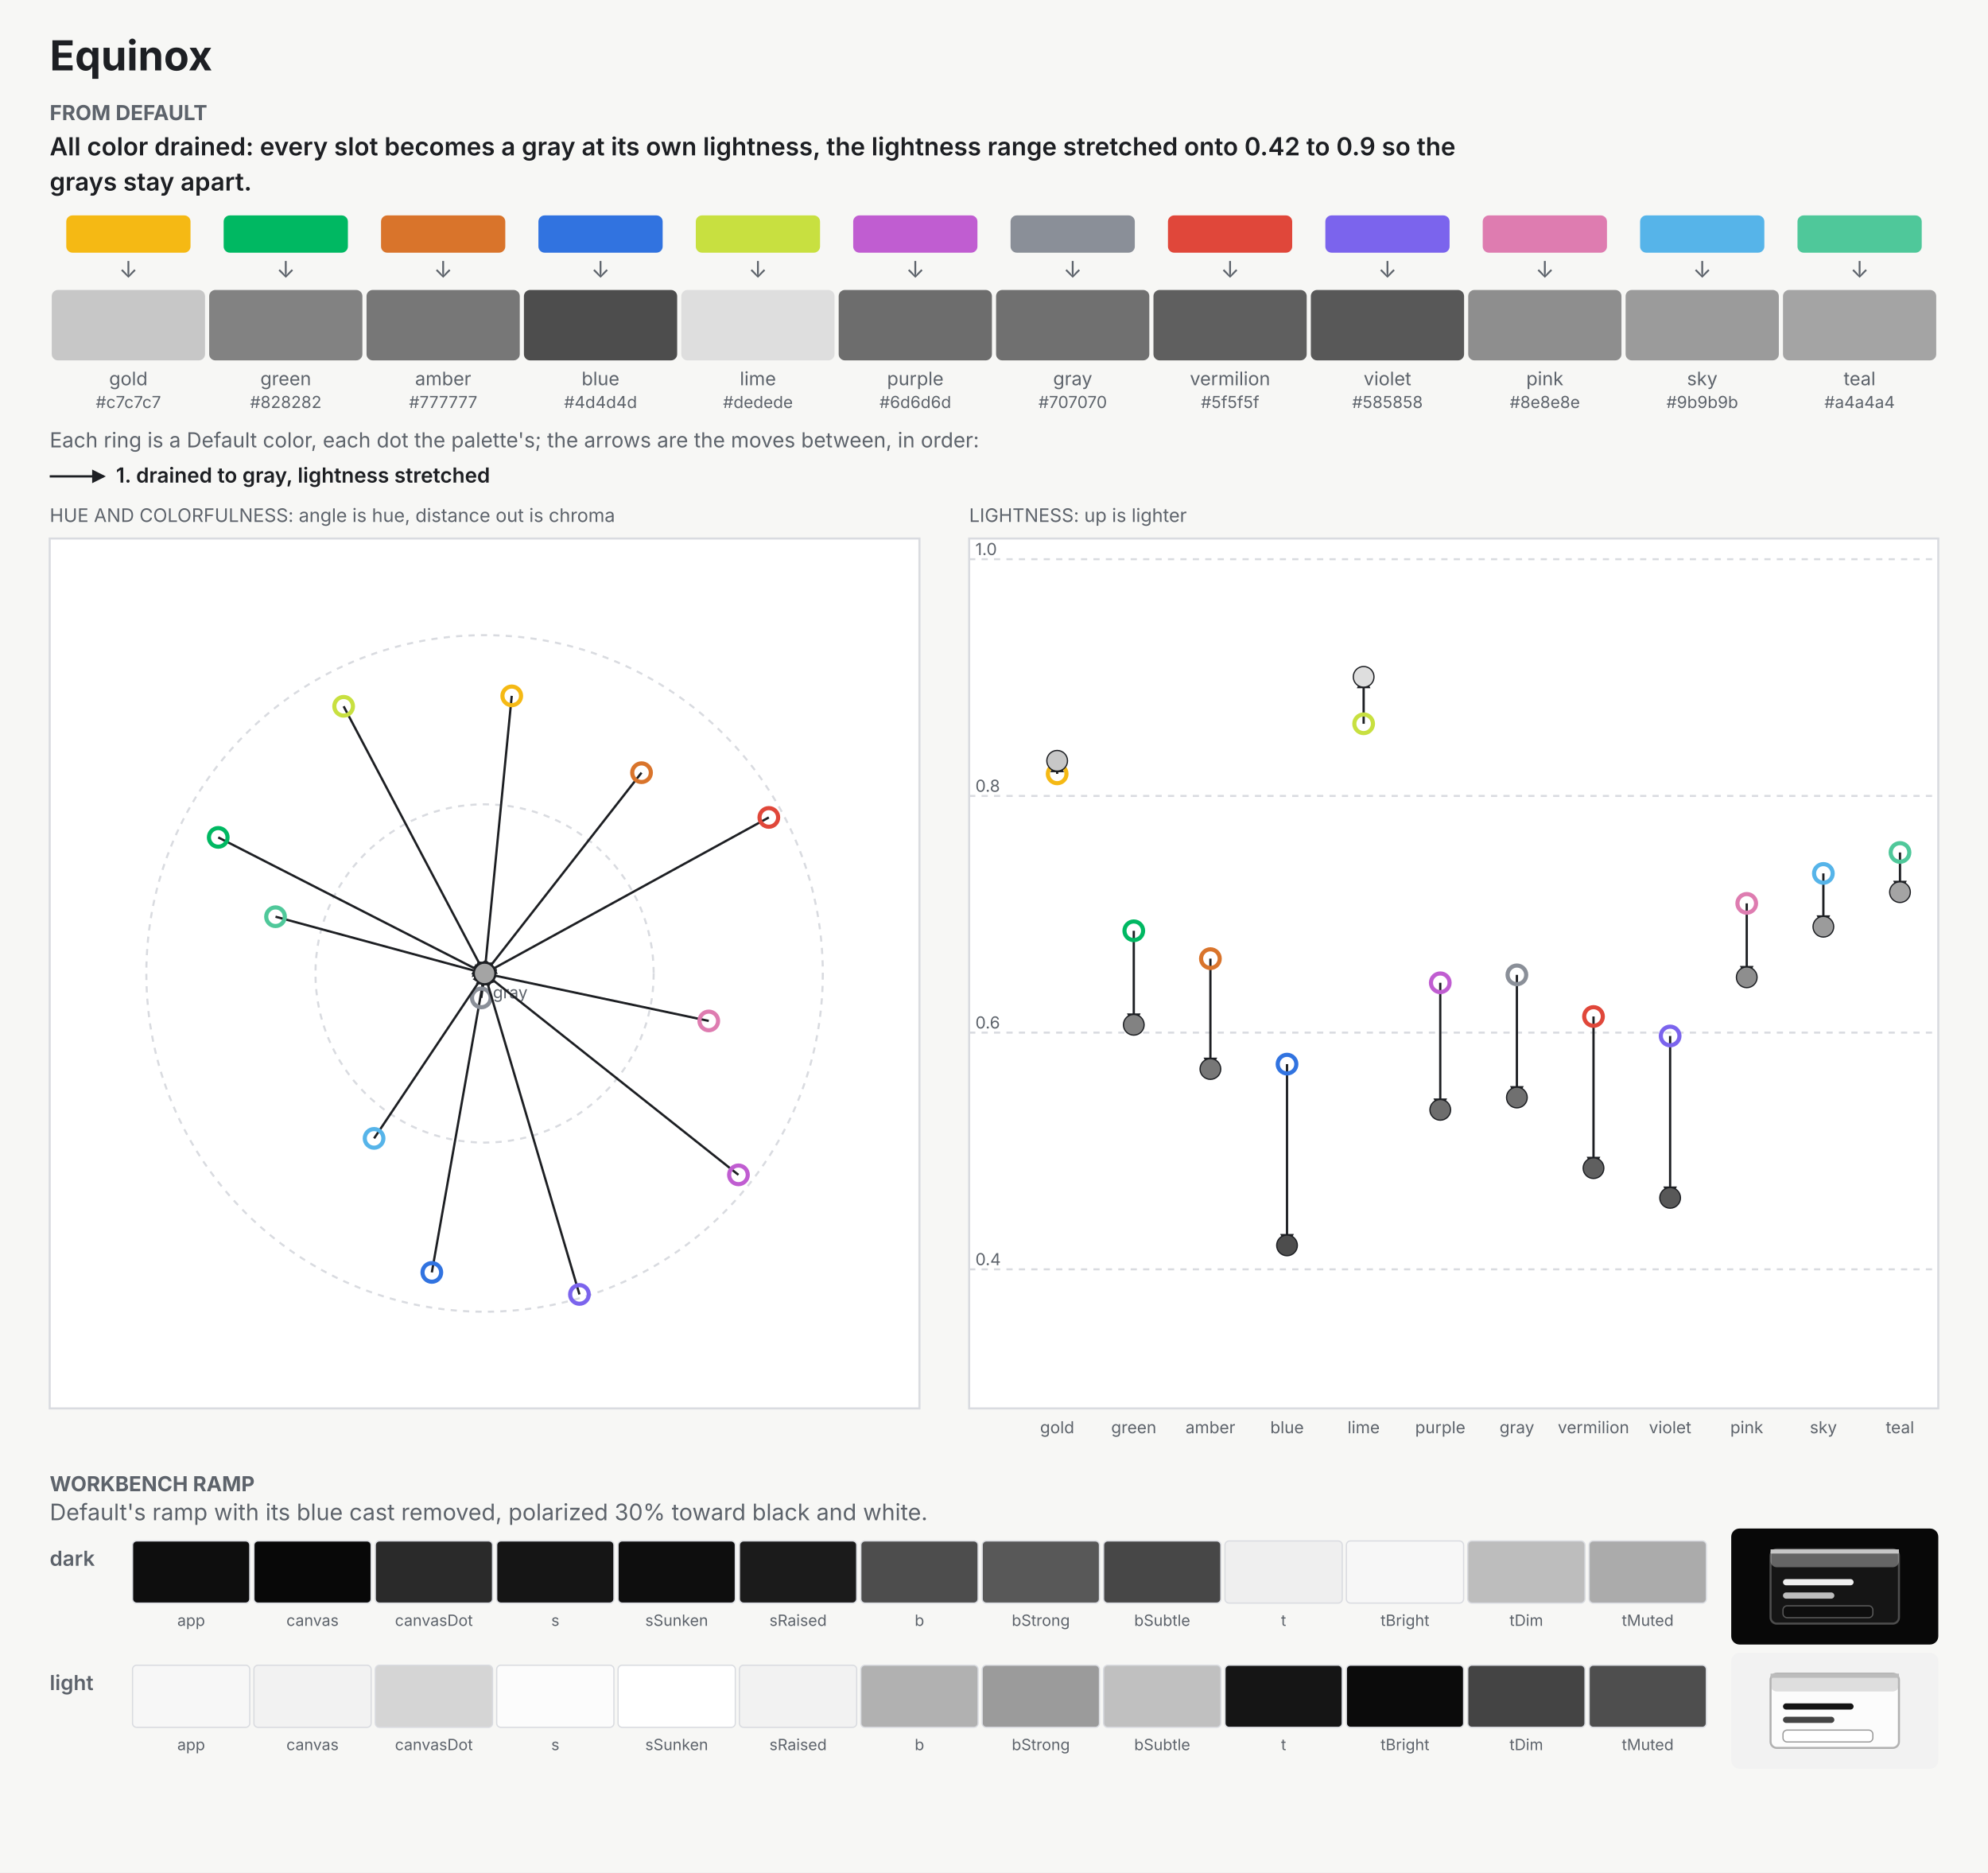
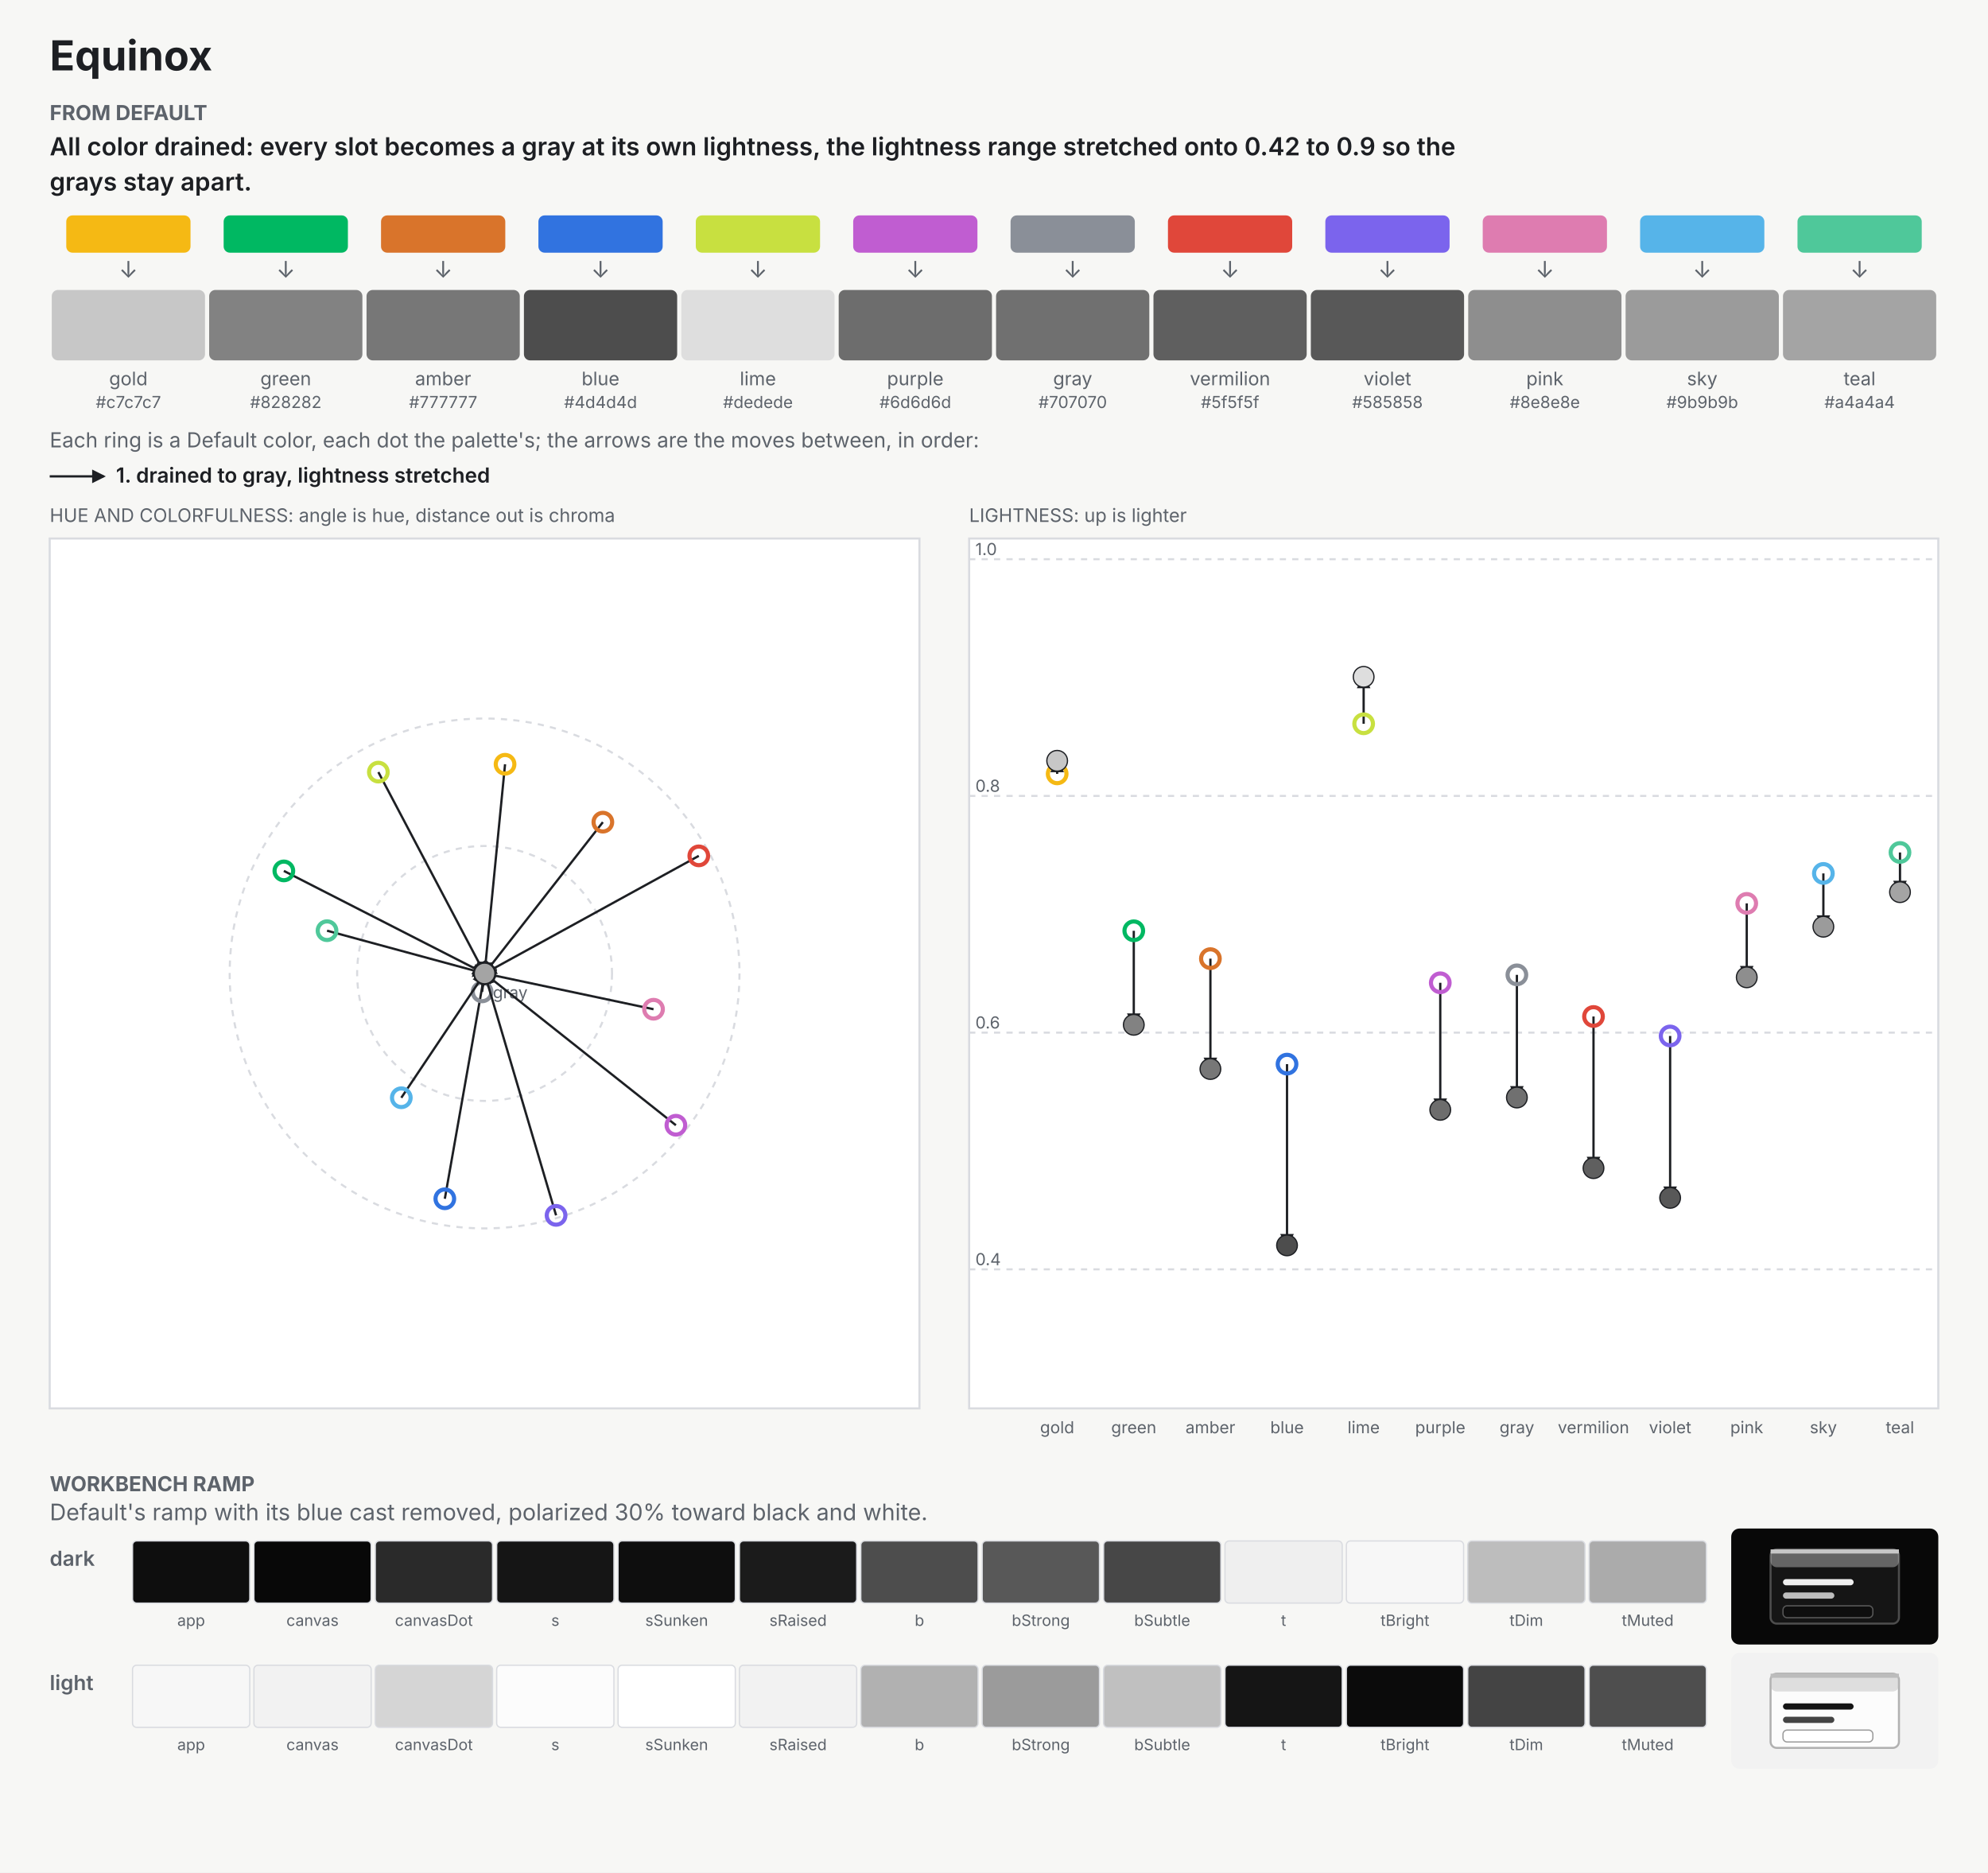
<svg xmlns="http://www.w3.org/2000/svg" width="960" height="904" viewBox="0 0 960 904" font-family="system-ui, -apple-system, Segoe UI, sans-serif">
  <defs>
    <marker id="head" viewBox="0 0 6 6" refX="5" refY="3" markerWidth="6" markerHeight="6" orient="auto">
      <path d="M0,0 L6,3 L0,6 z" fill="#1d1f23" />
    </marker>
    <marker id="headDim" viewBox="0 0 6 6" refX="5" refY="3" markerWidth="6" markerHeight="6" orient="auto">
      <path d="M0,0 L6,3 L0,6 z" fill="#5d636b" />
    </marker>
    <linearGradient id="hues">
      <stop offset="0" stop-color="oklch(0.75 0.12 0)" />
      <stop offset="0.042" stop-color="oklch(0.75 0.12 15)" />
      <stop offset="0.083" stop-color="oklch(0.75 0.12 30)" />
      <stop offset="0.125" stop-color="oklch(0.75 0.12 45)" />
      <stop offset="0.167" stop-color="oklch(0.75 0.12 60)" />
      <stop offset="0.208" stop-color="oklch(0.75 0.12 75)" />
      <stop offset="0.25" stop-color="oklch(0.75 0.12 90)" />
      <stop offset="0.292" stop-color="oklch(0.75 0.12 105)" />
      <stop offset="0.333" stop-color="oklch(0.75 0.12 120)" />
      <stop offset="0.375" stop-color="oklch(0.75 0.12 135)" />
      <stop offset="0.417" stop-color="oklch(0.75 0.12 150)" />
      <stop offset="0.458" stop-color="oklch(0.75 0.12 165)" />
      <stop offset="0.5" stop-color="oklch(0.75 0.12 180)" />
      <stop offset="0.542" stop-color="oklch(0.75 0.12 195)" />
      <stop offset="0.583" stop-color="oklch(0.75 0.12 210)" />
      <stop offset="0.625" stop-color="oklch(0.75 0.12 225)" />
      <stop offset="0.667" stop-color="oklch(0.75 0.12 240)" />
      <stop offset="0.708" stop-color="oklch(0.75 0.12 255)" />
      <stop offset="0.75" stop-color="oklch(0.75 0.12 270)" />
      <stop offset="0.792" stop-color="oklch(0.75 0.12 285)" />
      <stop offset="0.833" stop-color="oklch(0.75 0.12 300)" />
      <stop offset="0.875" stop-color="oklch(0.75 0.12 315)" />
      <stop offset="0.917" stop-color="oklch(0.75 0.12 330)" />
      <stop offset="0.958" stop-color="oklch(0.75 0.12 345)" />
      <stop offset="1" stop-color="oklch(0.75 0.12 360)" />
    </linearGradient>
    <linearGradient id="plasma">
      <stop offset="0" stop-color="rgb(13,8,135)" />
      <stop offset="0.031" stop-color="rgb(29.031,6.594,141.75)" />
      <stop offset="0.062" stop-color="rgb(45.062,5.188,148.5)" />
      <stop offset="0.094" stop-color="rgb(61.094,3.781,155.25)" />
      <stop offset="0.125" stop-color="rgb(75.5,2.75,160.125)" />
      <stop offset="0.156" stop-color="rgb(87.875,2.188,162.656)" />
      <stop offset="0.188" stop-color="rgb(100.25,1.625,165.188)" />
      <stop offset="0.219" stop-color="rgb(112.625,1.062,167.719)" />
      <stop offset="0.25" stop-color="rgb(124.5,6.5,165.5)" />
      <stop offset="0.281" stop-color="rgb(136.312,12.688,162.688)" />
      <stop offset="0.312" stop-color="rgb(148.125,18.875,159.875)" />
      <stop offset="0.344" stop-color="rgb(159.094,26,155.75)" />
      <stop offset="0.375" stop-color="rgb(168.375,35,149)" />
      <stop offset="0.406" stop-color="rgb(177.656,44,142.25)" />
      <stop offset="0.438" stop-color="rgb(186.938,53,135.5)" />
      <stop offset="0.469" stop-color="rgb(194.906,62,128.094)" />
      <stop offset="0.5" stop-color="rgb(202.5,71,120.5)" />
      <stop offset="0.531" stop-color="rgb(210.094,80,112.906)" />
      <stop offset="0.562" stop-color="rgb(217.312,89.125,105.5)" />
      <stop offset="0.594" stop-color="rgb(223.219,98.688,98.75)" />
      <stop offset="0.625" stop-color="rgb(229.125,108.25,92)" />
      <stop offset="0.656" stop-color="rgb(235.031,117.812,85.25)" />
      <stop offset="0.688" stop-color="rgb(239.625,128.125,78.312)" />
      <stop offset="0.719" stop-color="rgb(243.562,138.812,71.281)" />
      <stop offset="0.75" stop-color="rgb(247.5,149.5,64.25)" />
      <stop offset="0.781" stop-color="rgb(251.062,160.344,57.375)" />
      <stop offset="0.812" stop-color="rgb(251.625,172.438,51.75)" />
      <stop offset="0.844" stop-color="rgb(252.188,184.531,46.125)" />
      <stop offset="0.875" stop-color="rgb(252.75,196.625,40.5)" />
      <stop offset="0.906" stop-color="rgb(250.969,209.344,37.219)" />
      <stop offset="0.938" stop-color="rgb(247.312,222.562,35.812)" />
      <stop offset="0.969" stop-color="rgb(243.656,235.781,34.406)" />
      <stop offset="1" stop-color="rgb(240,249,33)" />
    </linearGradient>
  </defs>
  <rect x="0" y="0" width="960" height="904" fill="#f7f7f5" />
  <text x="24" y="34" font-size="20" fill="#1d1f23" font-weight="700" text-anchor="start">Equinox</text>
  <text x="24" y="58" font-size="10" fill="#5d636b" font-weight="700" text-anchor="start">FROM DEFAULT</text>
  <text x="24" y="75" font-size="12" fill="#1d1f23" font-weight="600" text-anchor="start">All color drained: every slot becomes a gray at its own lightness, the lightness range stretched onto 0.42 to 0.9 so the</text>
  <text x="24" y="92" font-size="12" fill="#1d1f23" font-weight="600" text-anchor="start">grays stay apart.</text>
  <rect x="32" y="104" width="60" height="18" fill="#f5b914" rx="3" />
  <text x="62" y="134" font-size="11" fill="#5d636b" font-weight="400" text-anchor="middle">↓</text>
  <rect x="25" y="140" width="74" height="34" fill="#c7c7c7" rx="3" />
  <text x="62" y="186" font-size="9" fill="#5d636b" font-weight="400" text-anchor="middle">gold</text>
  <text x="62" y="197" font-size="8" fill="#5d636b" font-weight="400" text-anchor="middle">#c7c7c7</text>
  <rect x="108" y="104" width="60" height="18" fill="#00b862" rx="3" />
  <text x="138" y="134" font-size="11" fill="#5d636b" font-weight="400" text-anchor="middle">↓</text>
  <rect x="101" y="140" width="74" height="34" fill="#828282" rx="3" />
  <text x="138" y="186" font-size="9" fill="#5d636b" font-weight="400" text-anchor="middle">green</text>
  <text x="138" y="197" font-size="8" fill="#5d636b" font-weight="400" text-anchor="middle">#828282</text>
  <rect x="184" y="104" width="60" height="18" fill="#d9742b" rx="3" />
  <text x="214" y="134" font-size="11" fill="#5d636b" font-weight="400" text-anchor="middle">↓</text>
  <rect x="177" y="140" width="74" height="34" fill="#777777" rx="3" />
  <text x="214" y="186" font-size="9" fill="#5d636b" font-weight="400" text-anchor="middle">amber</text>
  <text x="214" y="197" font-size="8" fill="#5d636b" font-weight="400" text-anchor="middle">#777777</text>
  <rect x="260" y="104" width="60" height="18" fill="#3173e0" rx="3" />
  <text x="290" y="134" font-size="11" fill="#5d636b" font-weight="400" text-anchor="middle">↓</text>
  <rect x="253" y="140" width="74" height="34" fill="#4d4d4d" rx="3" />
  <text x="290" y="186" font-size="9" fill="#5d636b" font-weight="400" text-anchor="middle">blue</text>
  <text x="290" y="197" font-size="8" fill="#5d636b" font-weight="400" text-anchor="middle">#4d4d4d</text>
  <rect x="336" y="104" width="60" height="18" fill="#c8e040" rx="3" />
  <text x="366" y="134" font-size="11" fill="#5d636b" font-weight="400" text-anchor="middle">↓</text>
  <rect x="329" y="140" width="74" height="34" fill="#dedede" rx="3" />
  <text x="366" y="186" font-size="9" fill="#5d636b" font-weight="400" text-anchor="middle">lime</text>
  <text x="366" y="197" font-size="8" fill="#5d636b" font-weight="400" text-anchor="middle">#dedede</text>
  <rect x="412" y="104" width="60" height="18" fill="#c05dd1" rx="3" />
  <text x="442" y="134" font-size="11" fill="#5d636b" font-weight="400" text-anchor="middle">↓</text>
  <rect x="405" y="140" width="74" height="34" fill="#6d6d6d" rx="3" />
  <text x="442" y="186" font-size="9" fill="#5d636b" font-weight="400" text-anchor="middle">purple</text>
  <text x="442" y="197" font-size="8" fill="#5d636b" font-weight="400" text-anchor="middle">#6d6d6d</text>
  <rect x="488" y="104" width="60" height="18" fill="#8a8f98" rx="3" />
  <text x="518" y="134" font-size="11" fill="#5d636b" font-weight="400" text-anchor="middle">↓</text>
  <rect x="481" y="140" width="74" height="34" fill="#707070" rx="3" />
  <text x="518" y="186" font-size="9" fill="#5d636b" font-weight="400" text-anchor="middle">gray</text>
  <text x="518" y="197" font-size="8" fill="#5d636b" font-weight="400" text-anchor="middle">#707070</text>
  <rect x="564" y="104" width="60" height="18" fill="#e0473a" rx="3" />
  <text x="594" y="134" font-size="11" fill="#5d636b" font-weight="400" text-anchor="middle">↓</text>
  <rect x="557" y="140" width="74" height="34" fill="#5f5f5f" rx="3" />
  <text x="594" y="186" font-size="9" fill="#5d636b" font-weight="400" text-anchor="middle">vermilion</text>
  <text x="594" y="197" font-size="8" fill="#5d636b" font-weight="400" text-anchor="middle">#5f5f5f</text>
  <rect x="640" y="104" width="60" height="18" fill="#7b64ed" rx="3" />
  <text x="670" y="134" font-size="11" fill="#5d636b" font-weight="400" text-anchor="middle">↓</text>
  <rect x="633" y="140" width="74" height="34" fill="#585858" rx="3" />
  <text x="670" y="186" font-size="9" fill="#5d636b" font-weight="400" text-anchor="middle">violet</text>
  <text x="670" y="197" font-size="8" fill="#5d636b" font-weight="400" text-anchor="middle">#585858</text>
  <rect x="716" y="104" width="60" height="18" fill="#de7cb0" rx="3" />
  <text x="746" y="134" font-size="11" fill="#5d636b" font-weight="400" text-anchor="middle">↓</text>
  <rect x="709" y="140" width="74" height="34" fill="#8e8e8e" rx="3" />
  <text x="746" y="186" font-size="9" fill="#5d636b" font-weight="400" text-anchor="middle">pink</text>
  <text x="746" y="197" font-size="8" fill="#5d636b" font-weight="400" text-anchor="middle">#8e8e8e</text>
  <rect x="792" y="104" width="60" height="18" fill="#56b4e9" rx="3" />
  <text x="822" y="134" font-size="11" fill="#5d636b" font-weight="400" text-anchor="middle">↓</text>
  <rect x="785" y="140" width="74" height="34" fill="#9b9b9b" rx="3" />
  <text x="822" y="186" font-size="9" fill="#5d636b" font-weight="400" text-anchor="middle">sky</text>
  <text x="822" y="197" font-size="8" fill="#5d636b" font-weight="400" text-anchor="middle">#9b9b9b</text>
  <rect x="868" y="104" width="60" height="18" fill="#4fc89a" rx="3" />
  <text x="898" y="134" font-size="11" fill="#5d636b" font-weight="400" text-anchor="middle">↓</text>
  <rect x="861" y="140" width="74" height="34" fill="#a4a4a4" rx="3" />
  <text x="898" y="186" font-size="9" fill="#5d636b" font-weight="400" text-anchor="middle">teal</text>
  <text x="898" y="197" font-size="8" fill="#5d636b" font-weight="400" text-anchor="middle">#a4a4a4</text>
  <text x="24" y="216" font-size="10" fill="#5d636b" font-weight="400" text-anchor="start">Each ring is a Default color, each dot the palette's; the arrows are the moves between, in order:</text>
  <line x1="24" y1="230" x2="50" y2="230" stroke="#1d1f23" stroke-width="1.1" marker-end="url(#head)" />
  <text x="56" y="233" font-size="10" fill="#1d1f23" font-weight="600" text-anchor="start">1. drained to gray, lightness stretched</text>
  <text x="24" y="252" font-size="9" fill="#5d636b" font-weight="400" text-anchor="start">HUE AND COLORFULNESS: angle is hue, distance out is chroma</text>
  <rect x="24" y="260" width="420" height="420" fill="#ffffff" stroke="#d9dbe0" />
  <path d="M430,470 A196,196 0 0 0 429.254,452.917" stroke="oklch(0.75 0.13 2.5)" stroke-width="5" fill="none" />
  <path d="M429.254,452.917 A196,196 0 0 0 427.022,435.965" stroke="oklch(0.75 0.13 7.5)" stroke-width="5" fill="none" />
  <path d="M427.022,435.965 A196,196 0 0 0 423.321,419.271" stroke="oklch(0.75 0.13 12.5)" stroke-width="5" fill="none" />
  <path d="M423.321,419.271 A196,196 0 0 0 418.18,402.964" stroke="oklch(0.75 0.13 17.5)" stroke-width="5" fill="none" />
  <path d="M418.18,402.964 A196,196 0 0 0 411.636,387.167" stroke="oklch(0.75 0.13 22.5)" stroke-width="5" fill="none" />
  <path d="M411.636,387.167 A196,196 0 0 0 403.741,372" stroke="oklch(0.75 0.13 27.5)" stroke-width="5" fill="none" />
  <path d="M403.741,372 A196,196 0 0 0 394.554,357.579" stroke="oklch(0.75 0.13 32.5)" stroke-width="5" fill="none" />
  <path d="M394.554,357.579 A196,196 0 0 0 384.145,344.014" stroke="oklch(0.75 0.13 37.5)" stroke-width="5" fill="none" />
  <path d="M384.145,344.014 A196,196 0 0 0 372.593,331.407" stroke="oklch(0.75 0.13 42.5)" stroke-width="5" fill="none" />
  <path d="M372.593,331.407 A196,196 0 0 0 359.986,319.855" stroke="oklch(0.75 0.13 47.5)" stroke-width="5" fill="none" />
  <path d="M359.986,319.855 A196,196 0 0 0 346.421,309.446" stroke="oklch(0.75 0.13 52.5)" stroke-width="5" fill="none" />
  <path d="M346.421,309.446 A196,196 0 0 0 332,300.259" stroke="oklch(0.75 0.13 57.5)" stroke-width="5" fill="none" />
  <path d="M332,300.259 A196,196 0 0 0 316.833,292.364" stroke="oklch(0.75 0.13 62.5)" stroke-width="5" fill="none" />
  <path d="M316.833,292.364 A196,196 0 0 0 301.036,285.82" stroke="oklch(0.75 0.13 67.5)" stroke-width="5" fill="none" />
  <path d="M301.036,285.82 A196,196 0 0 0 284.729,280.679" stroke="oklch(0.75 0.13 72.5)" stroke-width="5" fill="none" />
  <path d="M284.729,280.679 A196,196 0 0 0 268.035,276.978" stroke="oklch(0.75 0.13 77.5)" stroke-width="5" fill="none" />
  <path d="M268.035,276.978 A196,196 0 0 0 251.083,274.746" stroke="oklch(0.75 0.13 82.5)" stroke-width="5" fill="none" />
  <path d="M251.083,274.746 A196,196 0 0 0 234,274" stroke="oklch(0.75 0.13 87.5)" stroke-width="5" fill="none" />
  <path d="M234,274 A196,196 0 0 0 216.917,274.746" stroke="oklch(0.75 0.13 92.5)" stroke-width="5" fill="none" />
  <path d="M216.917,274.746 A196,196 0 0 0 199.965,276.978" stroke="oklch(0.75 0.13 97.5)" stroke-width="5" fill="none" />
  <path d="M199.965,276.978 A196,196 0 0 0 183.271,280.679" stroke="oklch(0.75 0.13 102.5)" stroke-width="5" fill="none" />
  <path d="M183.271,280.679 A196,196 0 0 0 166.964,285.82" stroke="oklch(0.75 0.13 107.5)" stroke-width="5" fill="none" />
  <path d="M166.964,285.82 A196,196 0 0 0 151.167,292.364" stroke="oklch(0.75 0.13 112.5)" stroke-width="5" fill="none" />
  <path d="M151.167,292.364 A196,196 0 0 0 136,300.259" stroke="oklch(0.75 0.13 117.5)" stroke-width="5" fill="none" />
  <path d="M136,300.259 A196,196 0 0 0 121.579,309.446" stroke="oklch(0.75 0.13 122.5)" stroke-width="5" fill="none" />
  <path d="M121.579,309.446 A196,196 0 0 0 108.014,319.855" stroke="oklch(0.75 0.13 127.5)" stroke-width="5" fill="none" />
  <path d="M108.014,319.855 A196,196 0 0 0 95.407,331.407" stroke="oklch(0.75 0.13 132.5)" stroke-width="5" fill="none" />
  <path d="M95.407,331.407 A196,196 0 0 0 83.855,344.014" stroke="oklch(0.75 0.13 137.5)" stroke-width="5" fill="none" />
  <path d="M83.855,344.014 A196,196 0 0 0 73.446,357.579" stroke="oklch(0.75 0.13 142.5)" stroke-width="5" fill="none" />
  <path d="M73.446,357.579 A196,196 0 0 0 64.259,372" stroke="oklch(0.75 0.13 147.5)" stroke-width="5" fill="none" />
  <path d="M64.259,372 A196,196 0 0 0 56.364,387.167" stroke="oklch(0.75 0.13 152.5)" stroke-width="5" fill="none" />
  <path d="M56.364,387.167 A196,196 0 0 0 49.82,402.964" stroke="oklch(0.75 0.13 157.5)" stroke-width="5" fill="none" />
  <path d="M49.82,402.964 A196,196 0 0 0 44.679,419.271" stroke="oklch(0.75 0.13 162.5)" stroke-width="5" fill="none" />
  <path d="M44.679,419.271 A196,196 0 0 0 40.978,435.965" stroke="oklch(0.75 0.13 167.5)" stroke-width="5" fill="none" />
  <path d="M40.978,435.965 A196,196 0 0 0 38.746,452.917" stroke="oklch(0.75 0.13 172.5)" stroke-width="5" fill="none" />
  <path d="M38.746,452.917 A196,196 0 0 0 38,470" stroke="oklch(0.75 0.13 177.5)" stroke-width="5" fill="none" />
  <path d="M38,470 A196,196 0 0 0 38.746,487.083" stroke="oklch(0.75 0.13 182.5)" stroke-width="5" fill="none" />
  <path d="M38.746,487.083 A196,196 0 0 0 40.978,504.035" stroke="oklch(0.75 0.13 187.5)" stroke-width="5" fill="none" />
  <path d="M40.978,504.035 A196,196 0 0 0 44.679,520.729" stroke="oklch(0.75 0.13 192.5)" stroke-width="5" fill="none" />
  <path d="M44.679,520.729 A196,196 0 0 0 49.82,537.036" stroke="oklch(0.75 0.13 197.5)" stroke-width="5" fill="none" />
  <path d="M49.82,537.036 A196,196 0 0 0 56.364,552.833" stroke="oklch(0.75 0.13 202.5)" stroke-width="5" fill="none" />
  <path d="M56.364,552.833 A196,196 0 0 0 64.259,568" stroke="oklch(0.75 0.13 207.5)" stroke-width="5" fill="none" />
  <path d="M64.259,568 A196,196 0 0 0 73.446,582.421" stroke="oklch(0.75 0.13 212.5)" stroke-width="5" fill="none" />
  <path d="M73.446,582.421 A196,196 0 0 0 83.855,595.986" stroke="oklch(0.75 0.13 217.5)" stroke-width="5" fill="none" />
  <path d="M83.855,595.986 A196,196 0 0 0 95.407,608.593" stroke="oklch(0.75 0.13 222.5)" stroke-width="5" fill="none" />
  <path d="M95.407,608.593 A196,196 0 0 0 108.014,620.145" stroke="oklch(0.75 0.13 227.5)" stroke-width="5" fill="none" />
  <path d="M108.014,620.145 A196,196 0 0 0 121.579,630.554" stroke="oklch(0.75 0.13 232.5)" stroke-width="5" fill="none" />
  <path d="M121.579,630.554 A196,196 0 0 0 136,639.741" stroke="oklch(0.75 0.13 237.5)" stroke-width="5" fill="none" />
  <path d="M136,639.741 A196,196 0 0 0 151.167,647.636" stroke="oklch(0.75 0.13 242.5)" stroke-width="5" fill="none" />
  <path d="M151.167,647.636 A196,196 0 0 0 166.964,654.18" stroke="oklch(0.75 0.13 247.5)" stroke-width="5" fill="none" />
  <path d="M166.964,654.18 A196,196 0 0 0 183.271,659.321" stroke="oklch(0.75 0.13 252.5)" stroke-width="5" fill="none" />
  <path d="M183.271,659.321 A196,196 0 0 0 199.965,663.022" stroke="oklch(0.75 0.13 257.5)" stroke-width="5" fill="none" />
  <path d="M199.965,663.022 A196,196 0 0 0 216.917,665.254" stroke="oklch(0.75 0.13 262.5)" stroke-width="5" fill="none" />
  <path d="M216.917,665.254 A196,196 0 0 0 234,666" stroke="oklch(0.75 0.13 267.5)" stroke-width="5" fill="none" />
  <path d="M234,666 A196,196 0 0 0 251.083,665.254" stroke="oklch(0.75 0.13 272.5)" stroke-width="5" fill="none" />
  <path d="M251.083,665.254 A196,196 0 0 0 268.035,663.022" stroke="oklch(0.75 0.13 277.5)" stroke-width="5" fill="none" />
  <path d="M268.035,663.022 A196,196 0 0 0 284.729,659.321" stroke="oklch(0.75 0.13 282.5)" stroke-width="5" fill="none" />
  <path d="M284.729,659.321 A196,196 0 0 0 301.036,654.18" stroke="oklch(0.75 0.13 287.5)" stroke-width="5" fill="none" />
  <path d="M301.036,654.18 A196,196 0 0 0 316.833,647.636" stroke="oklch(0.75 0.13 292.5)" stroke-width="5" fill="none" />
  <path d="M316.833,647.636 A196,196 0 0 0 332,639.741" stroke="oklch(0.75 0.13 297.5)" stroke-width="5" fill="none" />
  <path d="M332,639.741 A196,196 0 0 0 346.421,630.554" stroke="oklch(0.75 0.13 302.5)" stroke-width="5" fill="none" />
  <path d="M346.421,630.554 A196,196 0 0 0 359.986,620.145" stroke="oklch(0.75 0.13 307.5)" stroke-width="5" fill="none" />
  <path d="M359.986,620.145 A196,196 0 0 0 372.593,608.593" stroke="oklch(0.75 0.13 312.5)" stroke-width="5" fill="none" />
  <path d="M372.593,608.593 A196,196 0 0 0 384.145,595.986" stroke="oklch(0.75 0.13 317.5)" stroke-width="5" fill="none" />
  <path d="M384.145,595.986 A196,196 0 0 0 394.554,582.421" stroke="oklch(0.75 0.13 322.5)" stroke-width="5" fill="none" />
  <path d="M394.554,582.421 A196,196 0 0 0 403.741,568" stroke="oklch(0.75 0.13 327.5)" stroke-width="5" fill="none" />
  <path d="M403.741,568 A196,196 0 0 0 411.636,552.833" stroke="oklch(0.75 0.13 332.5)" stroke-width="5" fill="none" />
  <path d="M411.636,552.833 A196,196 0 0 0 418.18,537.036" stroke="oklch(0.75 0.13 337.5)" stroke-width="5" fill="none" />
  <path d="M418.18,537.036 A196,196 0 0 0 423.321,520.729" stroke="oklch(0.75 0.13 342.5)" stroke-width="5" fill="none" />
  <path d="M423.321,520.729 A196,196 0 0 0 427.022,504.035" stroke="oklch(0.75 0.13 347.5)" stroke-width="5" fill="none" />
  <path d="M427.022,504.035 A196,196 0 0 0 429.254,487.083" stroke="oklch(0.75 0.13 352.5)" stroke-width="5" fill="none" />
  <path d="M429.254,487.083 A196,196 0 0 0 430,470" stroke="oklch(0.75 0.13 357.5)" stroke-width="5" fill="none" />
-   <circle cx="234" cy="470" r="81.667" fill="none" stroke="#d9dbe0" stroke-dasharray="3 3" />
-   <circle cx="234" cy="470" r="163.333" fill="none" stroke="#d9dbe0" stroke-dasharray="3 3" />
+   <circle cx="234" cy="470" r="61.546" fill="none" stroke="#d9dbe0" stroke-dasharray="3 3" />
+   <circle cx="234" cy="470" r="123.092" fill="none" stroke="#d9dbe0" stroke-dasharray="3 3" />
  <circle cx="234" cy="470" r="1.5" fill="#5d636b" />
  <text x="238" y="482" font-size="8" fill="#5d636b" font-weight="400" text-anchor="start">gray</text>
  <text x="468" y="252" font-size="9" fill="#5d636b" font-weight="400" text-anchor="start">LIGHTNESS: up is lighter</text>
  <rect x="468" y="260" width="468" height="420" fill="#ffffff" stroke="#d9dbe0" />
  <line x1="468" x2="936" y1="612.857" y2="612.857" stroke="#d9dbe0" stroke-dasharray="3 3" />
  <text x="471" y="610.857" font-size="8" fill="#5d636b" font-weight="400" text-anchor="start">0.4</text>
  <line x1="468" x2="936" y1="498.571" y2="498.571" stroke="#d9dbe0" stroke-dasharray="3 3" />
  <text x="471" y="496.571" font-size="8" fill="#5d636b" font-weight="400" text-anchor="start">0.6</text>
  <line x1="468" x2="936" y1="384.286" y2="384.286" stroke="#d9dbe0" stroke-dasharray="3 3" />
  <text x="471" y="382.286" font-size="8" fill="#5d636b" font-weight="400" text-anchor="start">0.8</text>
  <line x1="468" x2="936" y1="270" y2="270" stroke="#d9dbe0" stroke-dasharray="3 3" />
  <text x="471" y="268" font-size="8" fill="#5d636b" font-weight="400" text-anchor="start">1.0</text>
-   <line x1="247.122" y1="335.978" x2="234" y2="470" stroke="#1d1f23" stroke-width="1.1" marker-end="url(#head)" />
+   <line x1="243.889" y1="368.998" x2="234" y2="470" stroke="#1d1f23" stroke-width="1.1" marker-end="url(#head)" />
  <line x1="510.5" y1="373.644" x2="510.5" y2="367.326" stroke="#1d1f23" stroke-width="1.1" marker-end="url(#head)" />
-   <circle cx="247.122" cy="335.978" r="4.5" fill="none" stroke="#f5b914" stroke-width="2" />
+   <circle cx="243.889" cy="368.998" r="4.5" fill="none" stroke="#f5b914" stroke-width="2" />
  <circle cx="510.5" cy="373.644" r="4.5" fill="none" stroke="#f5b914" stroke-width="2" />
  <circle cx="234" cy="470" r="5" fill="#c7c7c7" stroke="#1d1f23" stroke-width="0.6" />
  <circle cx="510.5" cy="367.326" r="5" fill="#c7c7c7" stroke="#1d1f23" stroke-width="0.6" />
  <text x="510.5" y="692" font-size="8" fill="#5d636b" font-weight="400" text-anchor="middle">gold</text>
-   <line x1="105.382" y1="404.307" x2="234" y2="470" stroke="#1d1f23" stroke-width="1.1" marker-end="url(#head)" />
+   <line x1="137.07" y1="420.492" x2="234" y2="470" stroke="#1d1f23" stroke-width="1.1" marker-end="url(#head)" />
  <line x1="547.5" y1="449.402" x2="547.5" y2="494.789" stroke="#1d1f23" stroke-width="1.1" marker-end="url(#head)" />
-   <circle cx="105.382" cy="404.307" r="4.5" fill="none" stroke="#00b862" stroke-width="2" />
+   <circle cx="137.07" cy="420.492" r="4.5" fill="none" stroke="#00b862" stroke-width="2" />
  <circle cx="547.5" cy="449.402" r="4.5" fill="none" stroke="#00b862" stroke-width="2" />
  <circle cx="234" cy="470" r="5" fill="#828282" stroke="#1d1f23" stroke-width="0.6" />
  <circle cx="547.5" cy="494.789" r="5" fill="#828282" stroke="#1d1f23" stroke-width="0.6" />
  <text x="547.5" y="692" font-size="8" fill="#5d636b" font-weight="400" text-anchor="middle">green</text>
-   <line x1="309.792" y1="373.067" x2="234" y2="470" stroke="#1d1f23" stroke-width="1.1" marker-end="url(#head)" />
+   <line x1="291.119" y1="396.948" x2="234" y2="470" stroke="#1d1f23" stroke-width="1.1" marker-end="url(#head)" />
  <line x1="584.5" y1="462.848" x2="584.5" y2="516.136" stroke="#1d1f23" stroke-width="1.1" marker-end="url(#head)" />
-   <circle cx="309.792" cy="373.067" r="4.5" fill="none" stroke="#d9742b" stroke-width="2" />
+   <circle cx="291.119" cy="396.948" r="4.5" fill="none" stroke="#d9742b" stroke-width="2" />
  <circle cx="584.5" cy="462.848" r="4.5" fill="none" stroke="#d9742b" stroke-width="2" />
  <circle cx="234" cy="470" r="5" fill="#777777" stroke="#1d1f23" stroke-width="0.6" />
  <circle cx="584.5" cy="516.136" r="5" fill="#777777" stroke="#1d1f23" stroke-width="0.6" />
  <text x="584.5" y="692" font-size="8" fill="#5d636b" font-weight="400" text-anchor="middle">amber</text>
-   <line x1="208.528" y1="614.349" x2="234" y2="470" stroke="#1d1f23" stroke-width="1.1" marker-end="url(#head)" />
+   <line x1="214.804" y1="578.786" x2="234" y2="470" stroke="#1d1f23" stroke-width="1.1" marker-end="url(#head)" />
  <line x1="621.5" y1="513.779" x2="621.5" y2="601.293" stroke="#1d1f23" stroke-width="1.1" marker-end="url(#head)" />
-   <circle cx="208.528" cy="614.349" r="4.5" fill="none" stroke="#3173e0" stroke-width="2" />
+   <circle cx="214.804" cy="578.786" r="4.5" fill="none" stroke="#3173e0" stroke-width="2" />
  <circle cx="621.5" cy="513.779" r="4.5" fill="none" stroke="#3173e0" stroke-width="2" />
  <circle cx="234" cy="470" r="5" fill="#4d4d4d" stroke="#1d1f23" stroke-width="0.6" />
  <circle cx="621.5" cy="601.293" r="5" fill="#4d4d4d" stroke="#1d1f23" stroke-width="0.6" />
  <text x="621.5" y="692" font-size="8" fill="#5d636b" font-weight="400" text-anchor="middle">blue</text>
-   <line x1="165.944" y1="341.005" x2="234" y2="470" stroke="#1d1f23" stroke-width="1.1" marker-end="url(#head)" />
+   <line x1="182.711" y1="372.786" x2="234" y2="470" stroke="#1d1f23" stroke-width="1.1" marker-end="url(#head)" />
  <line x1="658.5" y1="349.46" x2="658.5" y2="326.8" stroke="#1d1f23" stroke-width="1.1" marker-end="url(#head)" />
-   <circle cx="165.944" cy="341.005" r="4.5" fill="none" stroke="#c8e040" stroke-width="2" />
+   <circle cx="182.711" cy="372.786" r="4.5" fill="none" stroke="#c8e040" stroke-width="2" />
  <circle cx="658.5" cy="349.46" r="4.5" fill="none" stroke="#c8e040" stroke-width="2" />
  <circle cx="234" cy="470" r="5" fill="#dedede" stroke="#1d1f23" stroke-width="0.6" />
  <circle cx="658.5" cy="326.8" r="5" fill="#dedede" stroke="#1d1f23" stroke-width="0.6" />
  <text x="658.5" y="692" font-size="8" fill="#5d636b" font-weight="400" text-anchor="middle">lime</text>
-   <line x1="356.594" y1="567.242" x2="234" y2="470" stroke="#1d1f23" stroke-width="1.1" marker-end="url(#head)" />
+   <line x1="326.39" y1="543.284" x2="234" y2="470" stroke="#1d1f23" stroke-width="1.1" marker-end="url(#head)" />
  <line x1="695.5" y1="474.506" x2="695.5" y2="535.85" stroke="#1d1f23" stroke-width="1.1" marker-end="url(#head)" />
-   <circle cx="356.594" cy="567.242" r="4.5" fill="none" stroke="#c05dd1" stroke-width="2" />
+   <circle cx="326.39" cy="543.284" r="4.5" fill="none" stroke="#c05dd1" stroke-width="2" />
  <circle cx="695.5" cy="474.506" r="4.5" fill="none" stroke="#c05dd1" stroke-width="2" />
  <circle cx="234" cy="470" r="5" fill="#6d6d6d" stroke="#1d1f23" stroke-width="0.6" />
  <circle cx="695.5" cy="535.85" r="5" fill="#6d6d6d" stroke="#1d1f23" stroke-width="0.6" />
  <text x="695.5" y="692" font-size="8" fill="#5d636b" font-weight="400" text-anchor="middle">purple</text>
-   <line x1="232.415" y1="481.812" x2="234" y2="470" stroke="#1d1f23" stroke-width="1.1" marker-end="url(#head)" />
+   <line x1="232.806" y1="478.902" x2="234" y2="470" stroke="#1d1f23" stroke-width="1.1" marker-end="url(#head)" />
  <line x1="732.5" y1="470.679" x2="732.5" y2="529.903" stroke="#1d1f23" stroke-width="1.1" marker-end="url(#head)" />
-   <circle cx="232.415" cy="481.812" r="4.5" fill="none" stroke="#8a8f98" stroke-width="2" />
+   <circle cx="232.806" cy="478.902" r="4.5" fill="none" stroke="#8a8f98" stroke-width="2" />
  <circle cx="732.5" cy="470.679" r="4.5" fill="none" stroke="#8a8f98" stroke-width="2" />
  <circle cx="234" cy="470" r="5" fill="#707070" stroke="#1d1f23" stroke-width="0.6" />
  <circle cx="732.5" cy="529.903" r="5" fill="#707070" stroke="#1d1f23" stroke-width="0.6" />
  <text x="732.5" y="692" font-size="8" fill="#5d636b" font-weight="400" text-anchor="middle">gray</text>
-   <line x1="371.266" y1="394.669" x2="234" y2="470" stroke="#1d1f23" stroke-width="1.1" marker-end="url(#head)" />
+   <line x1="337.447" y1="413.228" x2="234" y2="470" stroke="#1d1f23" stroke-width="1.1" marker-end="url(#head)" />
  <line x1="769.5" y1="490.776" x2="769.5" y2="564.002" stroke="#1d1f23" stroke-width="1.1" marker-end="url(#head)" />
-   <circle cx="371.266" cy="394.669" r="4.5" fill="none" stroke="#e0473a" stroke-width="2" />
+   <circle cx="337.447" cy="413.228" r="4.5" fill="none" stroke="#e0473a" stroke-width="2" />
  <circle cx="769.5" cy="490.776" r="4.5" fill="none" stroke="#e0473a" stroke-width="2" />
  <circle cx="234" cy="470" r="5" fill="#5f5f5f" stroke="#1d1f23" stroke-width="0.6" />
  <circle cx="769.5" cy="564.002" r="5" fill="#5f5f5f" stroke="#1d1f23" stroke-width="0.6" />
  <text x="769.5" y="692" font-size="8" fill="#5d636b" font-weight="400" text-anchor="middle">vermilion</text>
-   <line x1="279.814" y1="624.98" x2="234" y2="470" stroke="#1d1f23" stroke-width="1.1" marker-end="url(#head)" />
+   <line x1="268.527" y1="586.797" x2="234" y2="470" stroke="#1d1f23" stroke-width="1.1" marker-end="url(#head)" />
  <line x1="806.5" y1="500.181" x2="806.5" y2="578.345" stroke="#1d1f23" stroke-width="1.1" marker-end="url(#head)" />
-   <circle cx="279.814" cy="624.98" r="4.5" fill="none" stroke="#7b64ed" stroke-width="2" />
+   <circle cx="268.527" cy="586.797" r="4.5" fill="none" stroke="#7b64ed" stroke-width="2" />
  <circle cx="806.5" cy="500.181" r="4.5" fill="none" stroke="#7b64ed" stroke-width="2" />
  <circle cx="234" cy="470" r="5" fill="#585858" stroke="#1d1f23" stroke-width="0.6" />
  <circle cx="806.5" cy="578.345" r="5" fill="#585858" stroke="#1d1f23" stroke-width="0.6" />
  <text x="806.5" y="692" font-size="8" fill="#5d636b" font-weight="400" text-anchor="middle">violet</text>
-   <line x1="342.264" y1="492.924" x2="234" y2="470" stroke="#1d1f23" stroke-width="1.1" marker-end="url(#head)" />
+   <line x1="315.591" y1="487.276" x2="234" y2="470" stroke="#1d1f23" stroke-width="1.1" marker-end="url(#head)" />
  <line x1="843.5" y1="436.169" x2="843.5" y2="471.87" stroke="#1d1f23" stroke-width="1.1" marker-end="url(#head)" />
-   <circle cx="342.264" cy="492.924" r="4.5" fill="none" stroke="#de7cb0" stroke-width="2" />
+   <circle cx="315.591" cy="487.276" r="4.5" fill="none" stroke="#de7cb0" stroke-width="2" />
  <circle cx="843.5" cy="436.169" r="4.5" fill="none" stroke="#de7cb0" stroke-width="2" />
  <circle cx="234" cy="470" r="5" fill="#8e8e8e" stroke="#1d1f23" stroke-width="0.6" />
  <circle cx="843.5" cy="471.87" r="5" fill="#8e8e8e" stroke="#1d1f23" stroke-width="0.6" />
  <text x="843.5" y="692" font-size="8" fill="#5d636b" font-weight="400" text-anchor="middle">pink</text>
-   <line x1="180.645" y1="549.632" x2="234" y2="470" stroke="#1d1f23" stroke-width="1.1" marker-end="url(#head)" />
+   <line x1="193.79" y1="530.013" x2="234" y2="470" stroke="#1d1f23" stroke-width="1.1" marker-end="url(#head)" />
  <line x1="880.5" y1="421.703" x2="880.5" y2="447.435" stroke="#1d1f23" stroke-width="1.1" marker-end="url(#head)" />
-   <circle cx="180.645" cy="549.632" r="4.5" fill="none" stroke="#56b4e9" stroke-width="2" />
+   <circle cx="193.79" cy="530.013" r="4.5" fill="none" stroke="#56b4e9" stroke-width="2" />
  <circle cx="880.5" cy="421.703" r="4.5" fill="none" stroke="#56b4e9" stroke-width="2" />
  <circle cx="234" cy="470" r="5" fill="#9b9b9b" stroke="#1d1f23" stroke-width="0.6" />
  <circle cx="880.5" cy="447.435" r="5" fill="#9b9b9b" stroke="#1d1f23" stroke-width="0.6" />
  <text x="880.5" y="692" font-size="8" fill="#5d636b" font-weight="400" text-anchor="middle">sky</text>
-   <line x1="133.048" y1="442.603" x2="234" y2="470" stroke="#1d1f23" stroke-width="1.1" marker-end="url(#head)" />
+   <line x1="157.92" y1="449.353" x2="234" y2="470" stroke="#1d1f23" stroke-width="1.1" marker-end="url(#head)" />
  <line x1="917.5" y1="411.584" x2="917.5" y2="430.74" stroke="#1d1f23" stroke-width="1.1" marker-end="url(#head)" />
-   <circle cx="133.048" cy="442.603" r="4.5" fill="none" stroke="#4fc89a" stroke-width="2" />
+   <circle cx="157.92" cy="449.353" r="4.5" fill="none" stroke="#4fc89a" stroke-width="2" />
  <circle cx="917.5" cy="411.584" r="4.5" fill="none" stroke="#4fc89a" stroke-width="2" />
  <circle cx="234" cy="470" r="5" fill="#a4a4a4" stroke="#1d1f23" stroke-width="0.6" />
  <circle cx="917.5" cy="430.74" r="5" fill="#a4a4a4" stroke="#1d1f23" stroke-width="0.6" />
  <text x="917.5" y="692" font-size="8" fill="#5d636b" font-weight="400" text-anchor="middle">teal</text>
  <text x="24" y="720" font-size="10" fill="#5d636b" font-weight="700" text-anchor="start">WORKBENCH RAMP</text>
  <text x="24" y="734" font-size="11" fill="#5d636b" font-weight="400" text-anchor="start">Default's ramp with its blue cast removed, polarized 30% toward black and white.</text>
  <text x="24" y="756" font-size="10" fill="#5d636b" font-weight="600" text-anchor="start">dark</text>
  <rect x="64" y="744" width="56.615" height="30" fill="#0e0e0e" rx="2" stroke="#d9dbe0" stroke-width="0.6" />
  <text x="92.308" y="785" font-size="7.5" fill="#5d636b" font-weight="400" text-anchor="middle">app</text>
  <rect x="122.615" y="744" width="56.615" height="30" fill="#080808" rx="2" stroke="#d9dbe0" stroke-width="0.6" />
  <text x="150.923" y="785" font-size="7.5" fill="#5d636b" font-weight="400" text-anchor="middle">canvas</text>
  <rect x="181.231" y="744" width="56.615" height="30" fill="#2a2a2a" rx="2" stroke="#d9dbe0" stroke-width="0.6" />
  <text x="209.538" y="785" font-size="7.5" fill="#5d636b" font-weight="400" text-anchor="middle">canvasDot</text>
  <rect x="239.846" y="744" width="56.615" height="30" fill="#151515" rx="2" stroke="#d9dbe0" stroke-width="0.6" />
  <text x="268.154" y="785" font-size="7.5" fill="#5d636b" font-weight="400" text-anchor="middle">s</text>
  <rect x="298.462" y="744" width="56.615" height="30" fill="#0e0e0e" rx="2" stroke="#d9dbe0" stroke-width="0.6" />
  <text x="326.769" y="785" font-size="7.5" fill="#5d636b" font-weight="400" text-anchor="middle">sSunken</text>
  <rect x="357.077" y="744" width="56.615" height="30" fill="#1b1b1b" rx="2" stroke="#d9dbe0" stroke-width="0.6" />
  <text x="385.385" y="785" font-size="7.5" fill="#5d636b" font-weight="400" text-anchor="middle">sRaised</text>
  <rect x="415.692" y="744" width="56.615" height="30" fill="#4d4d4d" rx="2" stroke="#d9dbe0" stroke-width="0.6" />
  <text x="444" y="785" font-size="7.5" fill="#5d636b" font-weight="400" text-anchor="middle">b</text>
  <rect x="474.308" y="744" width="56.615" height="30" fill="#585858" rx="2" stroke="#d9dbe0" stroke-width="0.6" />
  <text x="502.615" y="785" font-size="7.5" fill="#5d636b" font-weight="400" text-anchor="middle">bStrong</text>
  <rect x="532.923" y="744" width="56.615" height="30" fill="#474747" rx="2" stroke="#d9dbe0" stroke-width="0.6" />
  <text x="561.231" y="785" font-size="7.5" fill="#5d636b" font-weight="400" text-anchor="middle">bSubtle</text>
  <rect x="591.538" y="744" width="56.615" height="30" fill="#efefef" rx="2" stroke="#d9dbe0" stroke-width="0.6" />
  <text x="619.846" y="785" font-size="7.5" fill="#5d636b" font-weight="400" text-anchor="middle">t</text>
  <rect x="650.154" y="744" width="56.615" height="30" fill="#f7f7f7" rx="2" stroke="#d9dbe0" stroke-width="0.6" />
  <text x="678.462" y="785" font-size="7.5" fill="#5d636b" font-weight="400" text-anchor="middle">tBright</text>
  <rect x="708.769" y="744" width="56.615" height="30" fill="#bdbdbd" rx="2" stroke="#d9dbe0" stroke-width="0.6" />
  <text x="737.077" y="785" font-size="7.5" fill="#5d636b" font-weight="400" text-anchor="middle">tDim</text>
  <rect x="767.385" y="744" width="56.615" height="30" fill="#ababab" rx="2" stroke="#d9dbe0" stroke-width="0.6" />
  <text x="795.692" y="785" font-size="7.5" fill="#5d636b" font-weight="400" text-anchor="middle">tMuted</text>
  <rect x="836" y="738" width="100" height="56" fill="#080808" rx="4" />
  <rect x="855" y="748.08" width="62" height="35.84" fill="#151515" rx="3" stroke="#4d4d4d" />
  <rect x="855" y="748.08" width="62" height="8.602" fill="#c7c7c7" rx="3" fill-opacity="0.45" />
  <rect x="855" y="748.08" width="62" height="2" fill="#c7c7c7" />
  <rect x="861" y="762.416" width="34.1" height="3" fill="#efefef" rx="1.5" />
  <rect x="861" y="768.867" width="24.8" height="3" fill="#bdbdbd" rx="1.5" />
  <rect x="861" y="775.318" width="43.4" height="5.734" fill="#0e0e0e" rx="2" stroke="#585858" stroke-width="0.6" />
  <text x="24" y="816" font-size="10" fill="#5d636b" font-weight="600" text-anchor="start">light</text>
  <rect x="64" y="804" width="56.615" height="30" fill="#f7f7f7" rx="2" stroke="#d9dbe0" stroke-width="0.6" />
  <text x="92.308" y="845" font-size="7.5" fill="#5d636b" font-weight="400" text-anchor="middle">app</text>
  <rect x="122.615" y="804" width="56.615" height="30" fill="#f2f2f2" rx="2" stroke="#d9dbe0" stroke-width="0.6" />
  <text x="150.923" y="845" font-size="7.5" fill="#5d636b" font-weight="400" text-anchor="middle">canvas</text>
  <rect x="181.231" y="804" width="56.615" height="30" fill="#d5d5d5" rx="2" stroke="#d9dbe0" stroke-width="0.6" />
  <text x="209.538" y="845" font-size="7.5" fill="#5d636b" font-weight="400" text-anchor="middle">canvasDot</text>
  <rect x="239.846" y="804" width="56.615" height="30" fill="#fcfcfc" rx="2" stroke="#d9dbe0" stroke-width="0.6" />
  <text x="268.154" y="845" font-size="7.5" fill="#5d636b" font-weight="400" text-anchor="middle">s</text>
  <rect x="298.462" y="804" width="56.615" height="30" fill="#ffffff" rx="2" stroke="#d9dbe0" stroke-width="0.6" />
  <text x="326.769" y="845" font-size="7.5" fill="#5d636b" font-weight="400" text-anchor="middle">sSunken</text>
  <rect x="357.077" y="804" width="56.615" height="30" fill="#f2f2f2" rx="2" stroke="#d9dbe0" stroke-width="0.6" />
  <text x="385.385" y="845" font-size="7.5" fill="#5d636b" font-weight="400" text-anchor="middle">sRaised</text>
  <rect x="415.692" y="804" width="56.615" height="30" fill="#b1b1b1" rx="2" stroke="#d9dbe0" stroke-width="0.6" />
  <text x="444" y="845" font-size="7.5" fill="#5d636b" font-weight="400" text-anchor="middle">b</text>
  <rect x="474.308" y="804" width="56.615" height="30" fill="#9b9b9b" rx="2" stroke="#d9dbe0" stroke-width="0.6" />
  <text x="502.615" y="845" font-size="7.5" fill="#5d636b" font-weight="400" text-anchor="middle">bStrong</text>
  <rect x="532.923" y="804" width="56.615" height="30" fill="#c0c0c0" rx="2" stroke="#d9dbe0" stroke-width="0.6" />
  <text x="561.231" y="845" font-size="7.5" fill="#5d636b" font-weight="400" text-anchor="middle">bSubtle</text>
  <rect x="591.538" y="804" width="56.615" height="30" fill="#151515" rx="2" stroke="#d9dbe0" stroke-width="0.6" />
  <text x="619.846" y="845" font-size="7.5" fill="#5d636b" font-weight="400" text-anchor="middle">t</text>
  <rect x="650.154" y="804" width="56.615" height="30" fill="#0b0b0b" rx="2" stroke="#d9dbe0" stroke-width="0.6" />
  <text x="678.462" y="845" font-size="7.5" fill="#5d636b" font-weight="400" text-anchor="middle">tBright</text>
  <rect x="708.769" y="804" width="56.615" height="30" fill="#444444" rx="2" stroke="#d9dbe0" stroke-width="0.6" />
  <text x="737.077" y="845" font-size="7.5" fill="#5d636b" font-weight="400" text-anchor="middle">tDim</text>
  <rect x="767.385" y="804" width="56.615" height="30" fill="#4e4e4e" rx="2" stroke="#d9dbe0" stroke-width="0.6" />
  <text x="795.692" y="845" font-size="7.5" fill="#5d636b" font-weight="400" text-anchor="middle">tMuted</text>
  <rect x="836" y="798" width="100" height="56" fill="#f2f2f2" rx="4" />
  <rect x="855" y="808.08" width="62" height="35.84" fill="#fcfcfc" rx="3" stroke="#b1b1b1" />
  <rect x="855" y="808.08" width="62" height="8.602" fill="#bcbcbc" rx="3" fill-opacity="0.45" />
  <rect x="855" y="808.08" width="62" height="2" fill="#bcbcbc" />
  <rect x="861" y="822.416" width="34.1" height="3" fill="#151515" rx="1.5" />
  <rect x="861" y="828.867" width="24.8" height="3" fill="#444444" rx="1.5" />
  <rect x="861" y="835.318" width="43.4" height="5.734" fill="#ffffff" rx="2" stroke="#9b9b9b" stroke-width="0.6" />
</svg>
